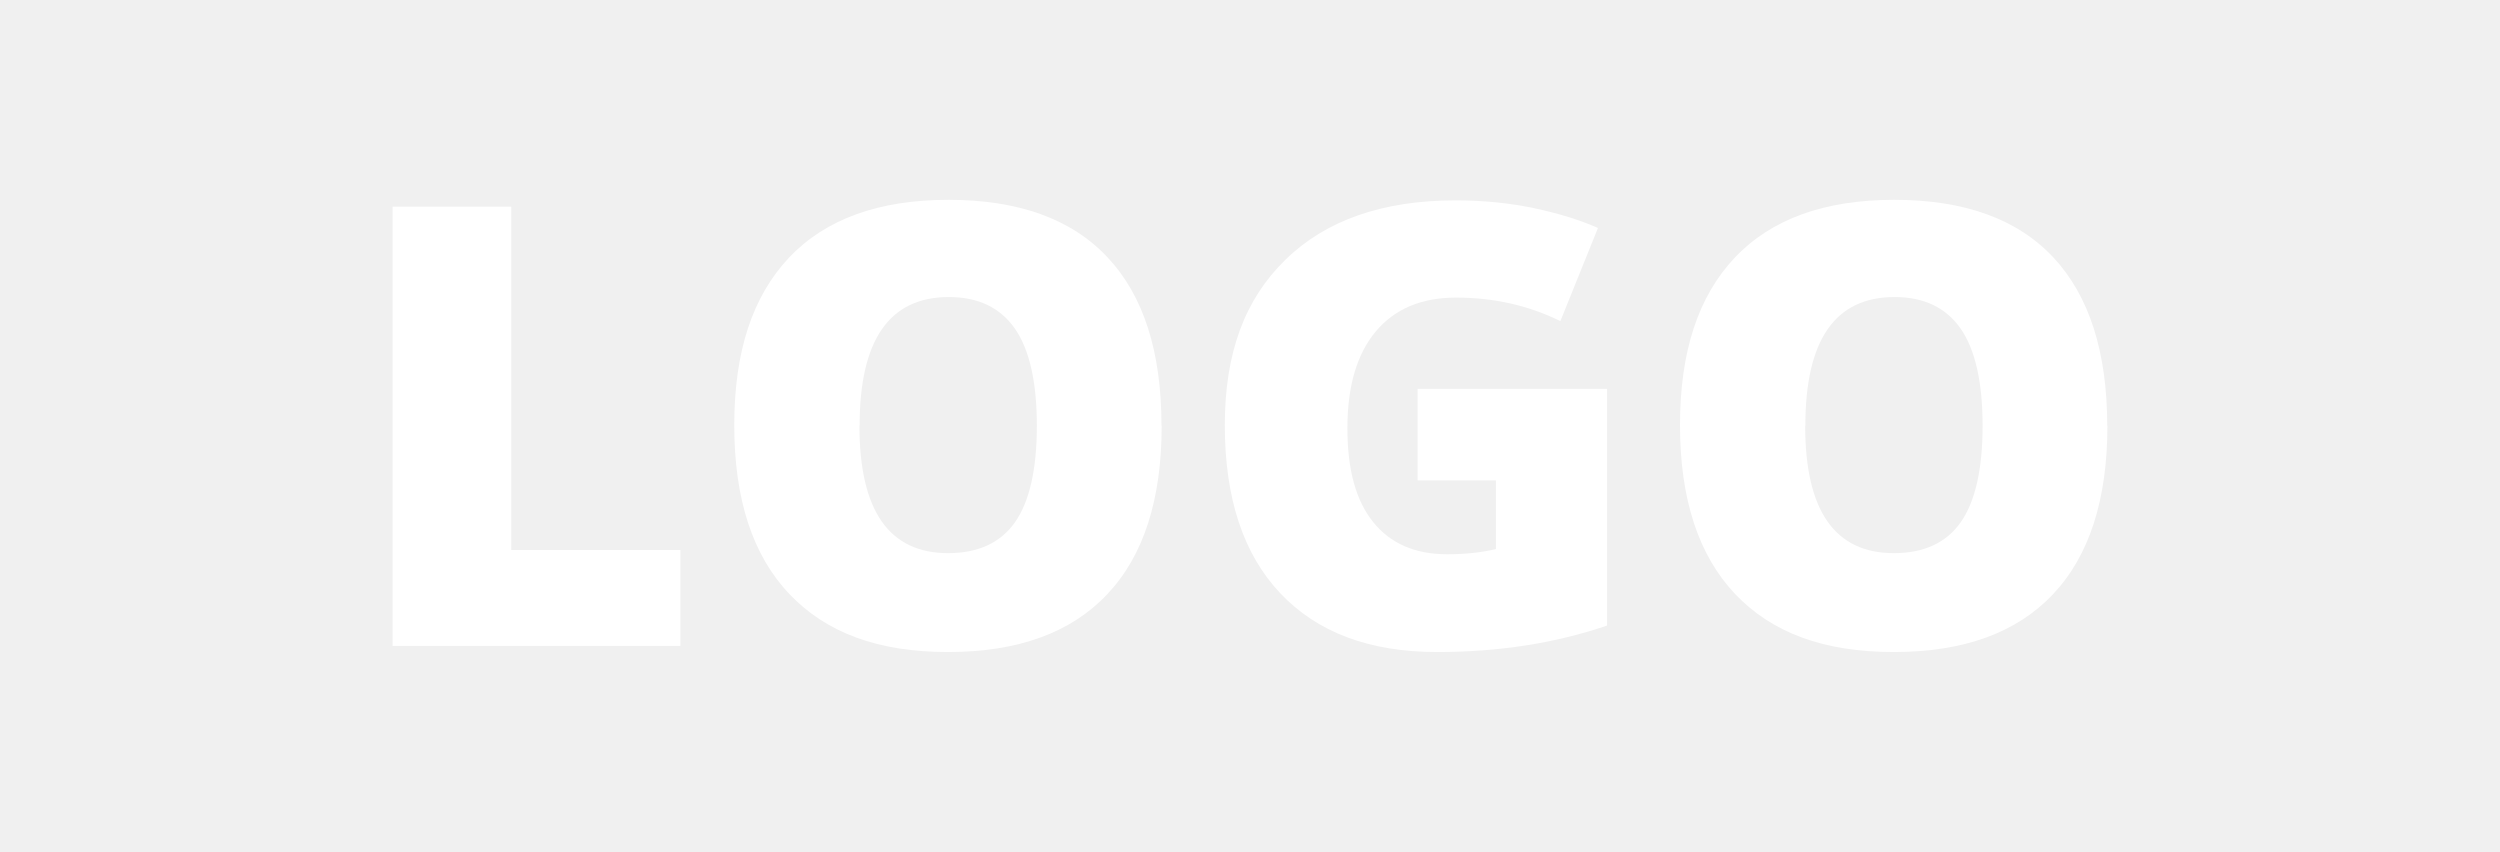
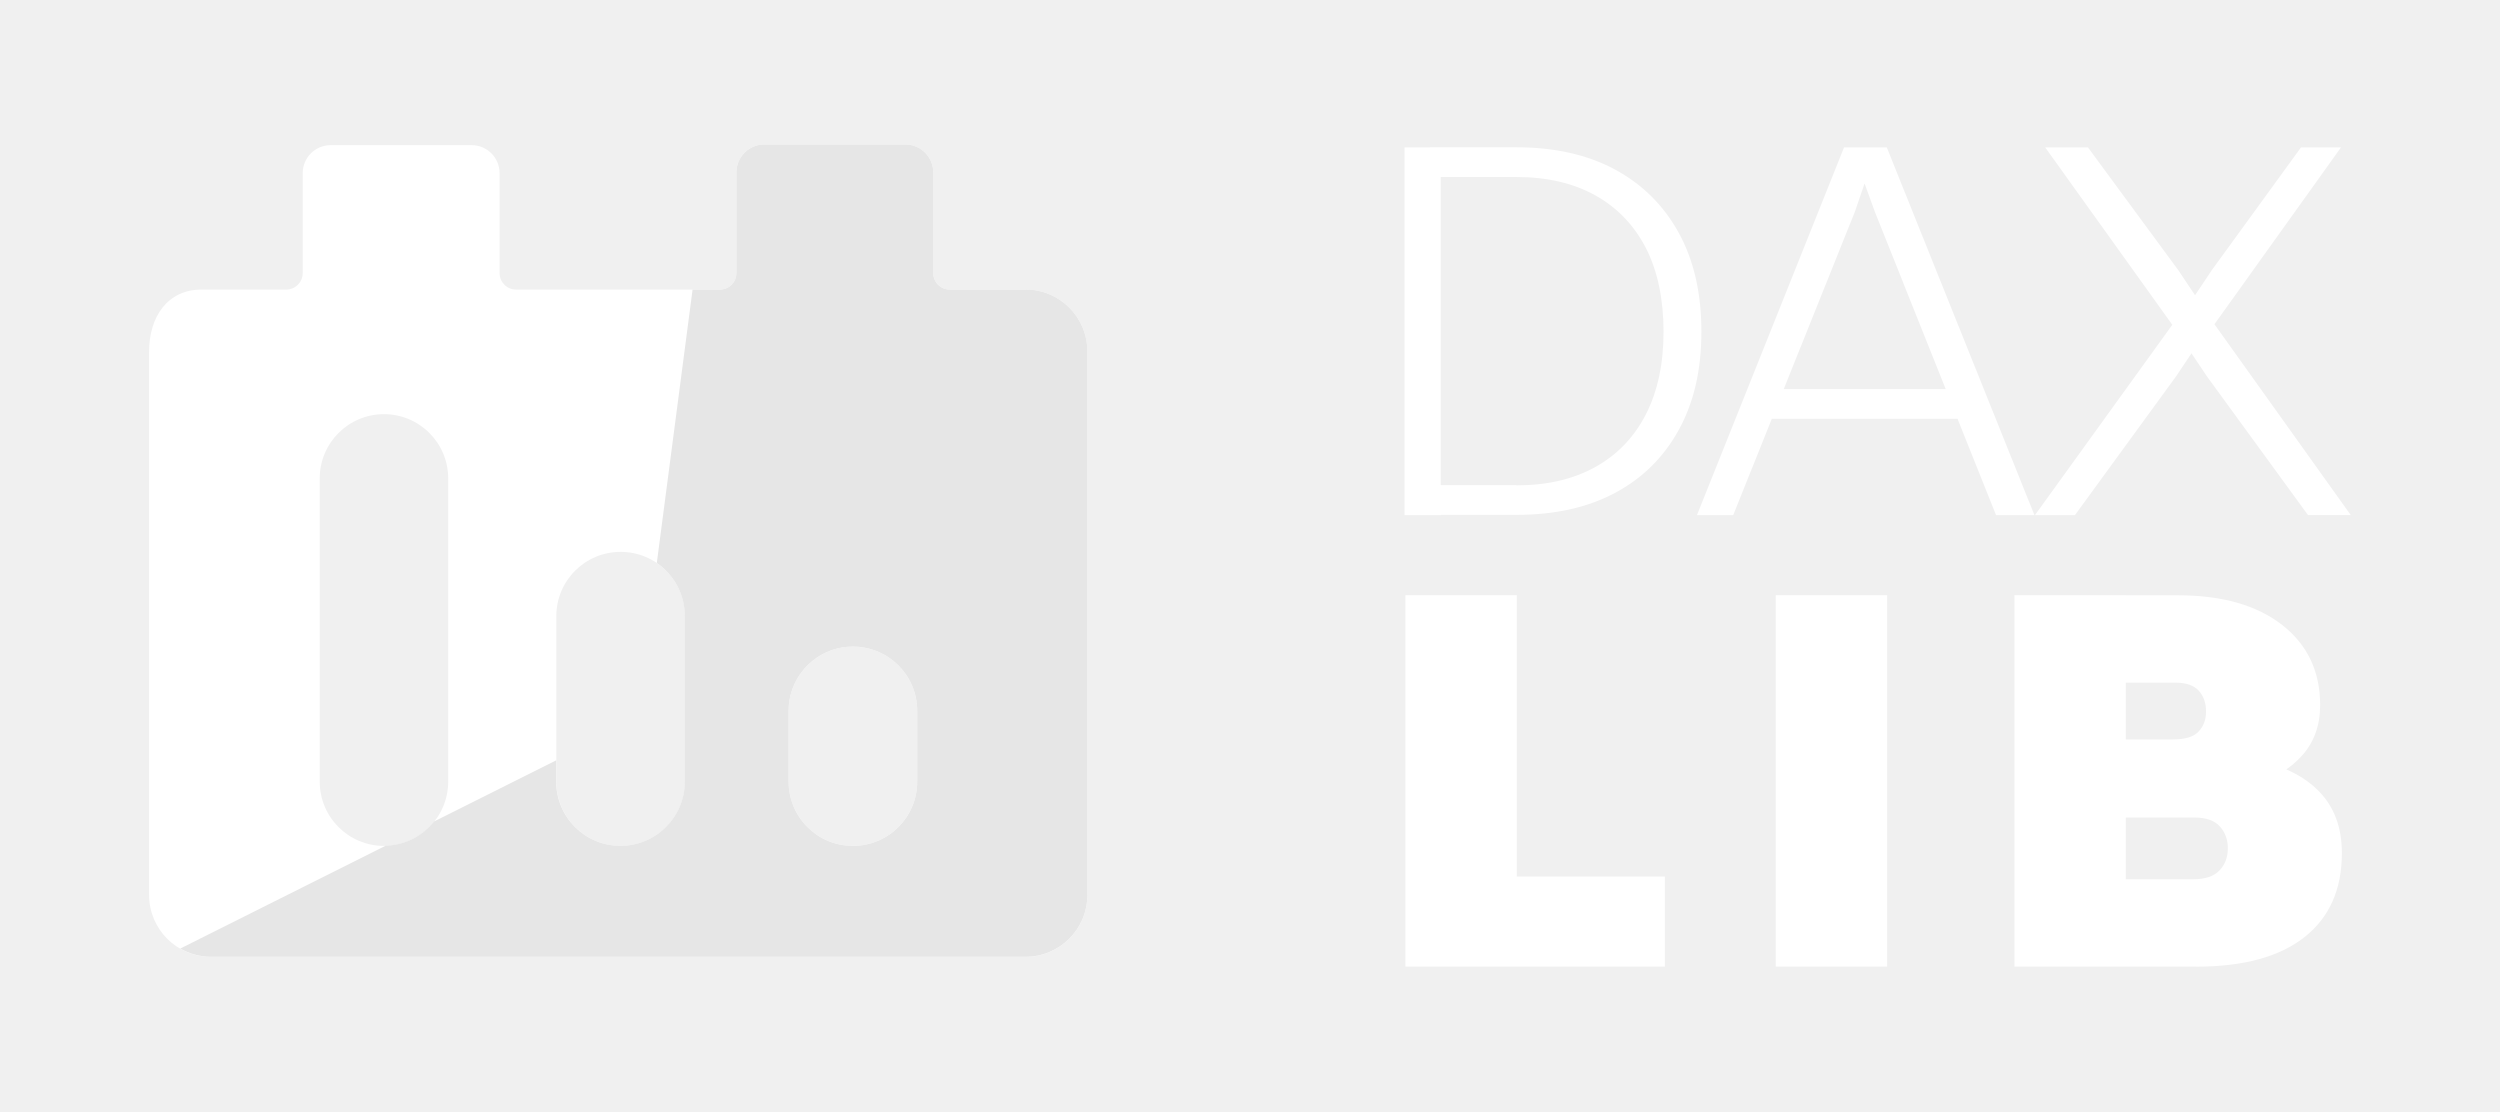
- <svg xmlns="http://www.w3.org/2000/svg" id="a" viewBox="0 0 135 46">
-   <path d="M21.2,34.88V11.16h6.41v18.54h9.13v5.18h-15.54Z" style="fill:#fff; stroke-width:0px;" />
-   <path d="M62.73,22.99c0,3.99-.98,7.03-2.94,9.1-1.96,2.08-4.82,3.12-8.6,3.12s-6.57-1.04-8.56-3.13-2.98-5.13-2.98-9.12.99-6.96,2.96-9.05c1.97-2.08,4.84-3.12,8.61-3.12s6.64,1.03,8.58,3.1c1.95,2.07,2.92,5.1,2.92,9.1ZM46.41,22.99c0,4.59,1.6,6.88,4.79,6.88,1.62,0,2.83-.56,3.61-1.67.78-1.11,1.18-2.85,1.18-5.21s-.4-4.12-1.19-5.25c-.79-1.13-1.98-1.7-3.56-1.7-3.21,0-4.82,2.31-4.82,6.94Z" style="fill:#fff; stroke-width:0px;" />
-   <path d="M76.54,21h10.24v12.78c-2.78.95-5.84,1.43-9.17,1.43-3.66,0-6.48-1.06-8.48-3.18-2-2.12-2.99-5.14-2.99-9.07s1.09-6.81,3.28-8.94c2.18-2.13,5.25-3.2,9.18-3.2,1.49,0,2.9.14,4.23.42s2.48.64,3.46,1.07l-2.03,5.03c-1.71-.84-3.58-1.27-5.63-1.27-1.87,0-3.32.61-4.34,1.83-1.02,1.22-1.53,2.96-1.53,5.22s.46,3.91,1.39,5.07,2.26,1.74,4,1.74c.95,0,1.83-.09,2.63-.28v-3.71h-4.23v-4.95Z" style="fill:#fff; stroke-width:0px;" />
-   <path d="M113.8,22.99c0,3.99-.98,7.03-2.94,9.1-1.96,2.08-4.82,3.12-8.6,3.12s-6.57-1.04-8.56-3.13c-1.98-2.09-2.98-5.13-2.98-9.12s.99-6.96,2.96-9.05c1.97-2.08,4.84-3.12,8.61-3.12s6.64,1.03,8.58,3.1,2.92,5.1,2.92,9.1ZM97.48,22.99c0,4.59,1.6,6.88,4.79,6.88,1.62,0,2.83-.56,3.61-1.67s1.18-2.85,1.18-5.21-.4-4.12-1.19-5.25c-.79-1.13-1.98-1.7-3.56-1.7-3.21,0-4.82,2.31-4.82,6.94Z" style="fill:#fff; stroke-width:0px;" />
+ <svg xmlns="http://www.w3.org/2000/svg" id="Layer_1" viewBox="0 0 360 160">
+   <path d="M202.25,74.18V21.23h5.22v52.95h-5.22ZM218.37,69.89c4.42,0,8.2-.88,11.37-2.65,3.16-1.76,5.59-4.29,7.28-7.6,1.68-3.29,2.53-7.26,2.53-11.87s-.84-8.74-2.53-12.03-4.12-5.83-7.28-7.6c-3.16-1.76-6.96-2.65-11.37-2.65h-12.46v-4.28h12.46c5.5,0,10.22,1.07,14.17,3.19,3.95,2.13,7.01,5.16,9.19,9.11,2.18,3.95,3.27,8.69,3.27,14.25s-1.09,10.22-3.27,14.17c-2.18,3.95-5.25,6.97-9.19,9.06-3.95,2.1-8.67,3.15-14.17,3.15h-12.46v-4.28h12.46v.02Z" style="fill:#fff;" />
+   <path d="M287.43,74.18l-17.45-43.68-1.64-4.52h.31l-1.55,4.52-17.52,43.68h-5.22l21.18-52.95h6.16l21.26,52.95h-5.53ZM254.42,60.31v-4.28h28.03v4.28h-28.03Z" style="fill:#fff;" />
+   <path d="M332.36,74.18l-14.64-20.09-2.65-3.97h1.01l-2.65,3.97-14.64,20.09h-5.76l19.78-27.41-18.3-25.54h6.16l13,17.67,2.96,4.43h-1.09l2.96-4.43,12.84-17.67h5.76l-18.22,25.46,19.63,27.48h-6.16Z" style="fill:#fff;" />
+   <path d="M202.38,139.19v-53.48h16.04v53.48h-16.04ZM214.18,139.19v-12.97h25.56v12.97h-25.56Z" style="fill:#fff;" />
+   <path d="M255.71,139.19v-53.48h16.04v53.48h-16.04Z" style="fill:#fff;" />
+   <path d="M290.08,139.19v-53.48h16.04v53.48h-16.04ZM316.26,139.19h-14.4v-12.58h14c1.67,0,2.92-.41,3.73-1.25s1.22-1.91,1.22-3.23c0-1.21-.38-2.25-1.14-3.11s-2-1.3-3.73-1.3h-14.08v-11.24h11.01c1.78,0,3.03-.38,3.73-1.14.71-.76,1.07-1.71,1.07-2.87,0-1.26-.36-2.26-1.07-3.03-.71-.76-1.82-1.14-3.34-1.14h-11.4v-12.58h11.72c6.4,0,11.41,1.43,15.06,4.28,3.64,2.85,5.46,6.7,5.46,11.52,0,2.94-.88,5.38-2.64,7.32-1.76,1.95-4.02,3.28-6.8,4.01l.07-3.38c3.93.73,7,2.23,9.2,4.48s3.3,5.22,3.3,8.89c0,5.25-1.8,9.28-5.39,12.11s-8.79,4.25-15.61,4.25h0Z" style="fill:#fff;" />
+   <path d="M147.7,41.7h-10.94c-1.3,0-2.37-1.06-2.37-2.37v-14.5c0-2.23-1.81-4.03-4.03-4.03h-20.29c-2.23,0-4.03,1.81-4.03,4.03v14.5c0,1.3-1.06,2.37-2.37,2.37h-29.36c-1.3,0-2.37-1.06-2.37-2.37v-14.4c0-2.23-1.81-4.03-4.03-4.03h-20.29c-2.23,0-4.03,1.81-4.03,4.03v14.4c0,1.3-1.06,2.37-2.37,2.37h-12.21c-4.92,0-7.54,3.98-7.54,8.91v78.27c0,4.92,3.98,8.91,8.91,8.91h117.29c4.92,0,8.91-3.98,8.91-8.91V50.6c0-4.92-3.98-8.91-8.91-8.91h.02ZM64.54,112.55c0,5.11-4.14,9.26-9.25,9.26h0c-5.11,0-9.25-4.14-9.25-9.26v-43.66c0-5.11,4.14-9.25,9.25-9.25h0c5.11,0,9.25,4.14,9.25,9.25v43.66ZM98.63,112.55c0,5.11-4.14,9.26-9.26,9.26s-9.26-4.14-9.26-9.26v-23.83c0-5.11,4.14-9.25,9.26-9.25s9.26,4.14,9.26,9.25v23.83ZM132.08,112.55c0,5.11-4.14,9.26-9.26,9.26s-9.26-4.14-9.26-9.26v-10.19c0-5.11,4.14-9.25,9.26-9.25s9.26,4.14,9.26,9.25v10.19Z" style="fill:#fff;" />
+   <path d="M147.7,41.7h-10.94c-1.31,0-2.37-1.06-2.37-2.37v-14.5c0-2.23-1.81-4.03-4.03-4.03h-20.29c-2.23,0-4.03,1.81-4.03,4.03v14.5c0,1.3-1.06,2.37-2.37,2.37h-3.94l-5.15,39.37c2.43,1.67,4.03,4.46,4.03,7.64v23.83c0,5.11-4.14,9.26-9.26,9.26s-9.26-4.14-9.26-9.26v-3.05l-17.6,8.81c-1.64,2.06-4.13,3.4-6.95,3.48l-29.58,14.81c1.31.75,2.82,1.19,4.42,1.19h117.29c4.92,0,8.91-3.98,8.91-8.91V50.6c0-4.92-3.98-8.91-8.91-8.91h.02ZM132.08,112.55c0,5.11-4.14,9.26-9.26,9.26s-9.26-4.14-9.26-9.26v-10.19c0-5.11,4.14-9.25,9.26-9.25s9.26,4.14,9.26,9.25v10.19Z" style="fill:#e6e6e6;" />
</svg>
